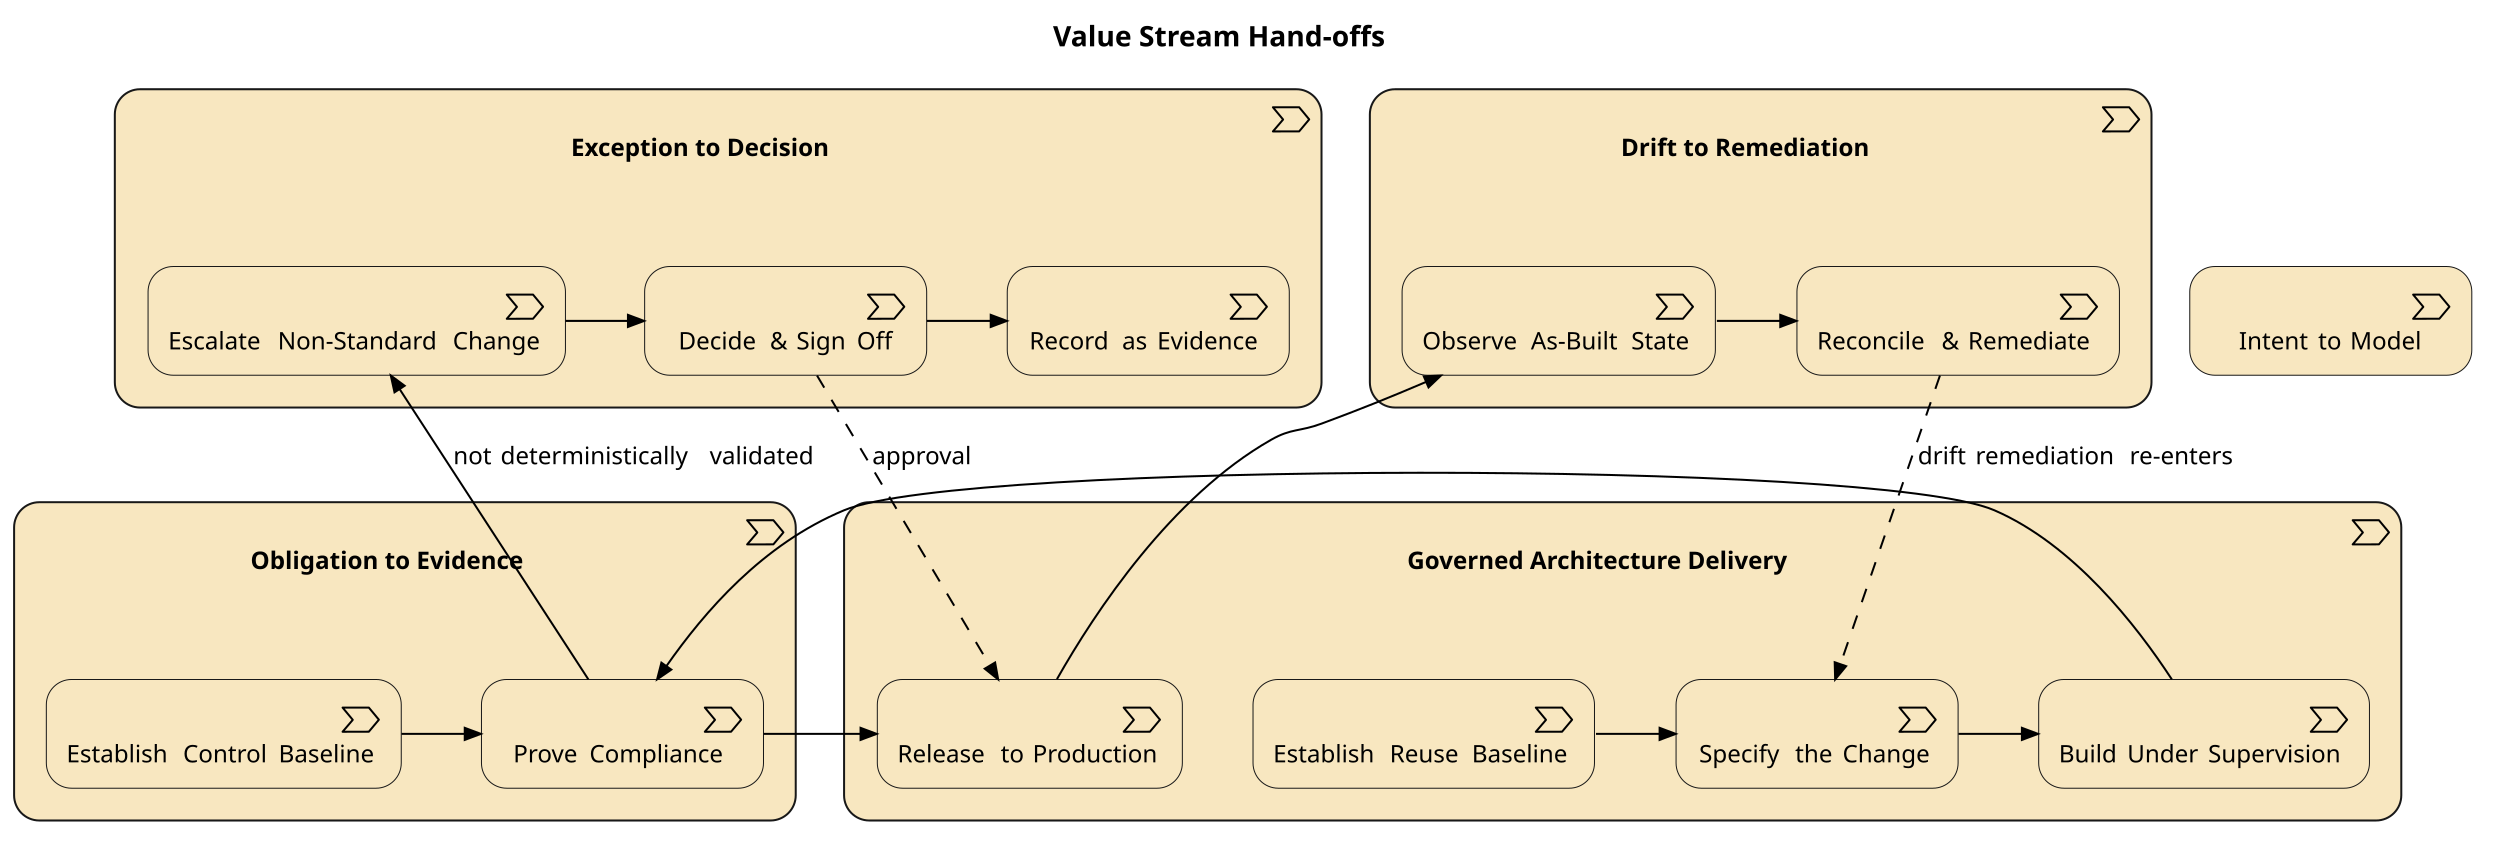
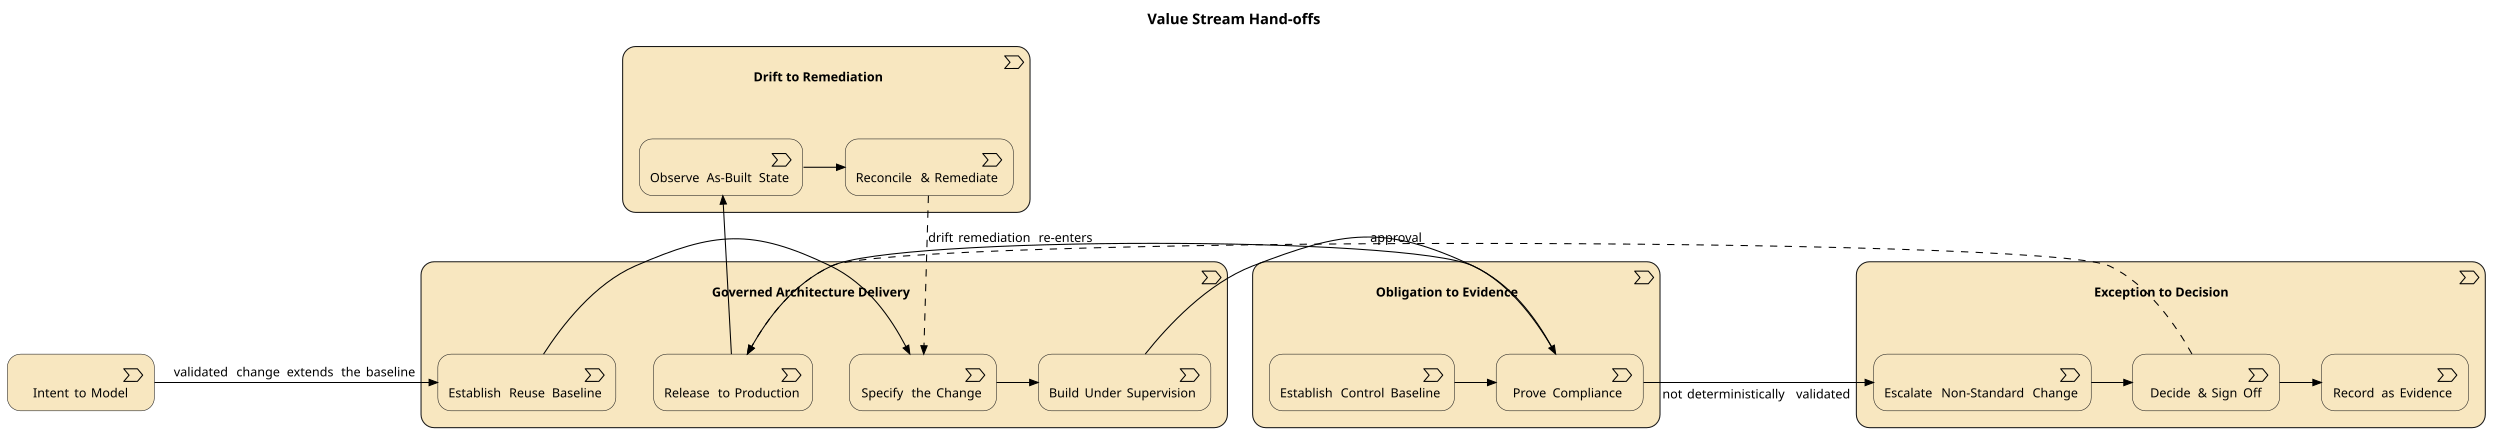
- <svg xmlns="http://www.w3.org/2000/svg" version="1.1" data-diagram-type="DESCRIPTION" style="width:1241px;height:421px;background:#FFFFFF;" width="1241px" height="421px" viewBox="0 0 1241 421" zoomAndPan="magnify" preserveAspectRatio="none" contentStyleType="text/css">
+ <svg xmlns="http://www.w3.org/2000/svg" version="1.1" data-diagram-type="DESCRIPTION" style="width:2381px;height:421px;background:#FFFFFF;" width="2381px" height="421px" viewBox="0 0 2381 421" zoomAndPan="magnify" preserveAspectRatio="none" contentStyleType="text/css">
  <defs />
  <g font-family="sans-serif" lengthAdjust="spacing">
    <g class="title" data-source-line="3">
-       <text x="522.702" y="22.995" fill="#000" font-size="14" textLength="188.597" font-weight="700">Value Stream Hand-offs</text>
+       <text x="1092.702" y="22.995" fill="#000" font-size="14" textLength="188.597" font-weight="700">Value Stream Hand-offs</text>
    </g>
    <g class="cluster" data-qualified-name="e_idcd5e1d4017725d" id="ent0001" data-source-line="101">
-       <rect x="419" y="249.297" width="773" height="158" fill="#F8E7C0" style="stroke:#181818;stroke-width:1;" rx="12.5" ry="12.5" />
-       <path d="M1167.871,257.744 A0.5,0.5 0 0 0 1167.486,258.562 L1172.281,264.328 L1167.492,269.924 A0.5,0.5 0 0 0 1167.873,270.75 L1180.904,270.717 A0.5,0.5 0 0 0 1181.285,270.537 L1186.279,264.584 A0.5,0.5 0 0 0 1186.281,263.943 L1181.291,257.924 A0.5,0.5 0 0 0 1180.906,257.744 M1168.937,258.744 L1180.672,258.744 L1185.246,264.262 L1180.668,269.717 L1168.959,269.748 L1173.314,264.658 A0.5,0.5 0 0 0 1173.321,264.014" fill="#000" />
-       <text x="698.537" y="282.436" fill="#000" font-size="12" textLength="213.926" font-weight="700" font-family="Verdana">Governed Architecture Delivery</text>
+       <rect x="401" y="249.297" width="768" height="158" fill="#F8E7C0" style="stroke:#181818;stroke-width:1;" rx="12.5" ry="12.5" />
+       <path d="M1144.871,257.744 A0.5,0.5 0 0 0 1144.486,258.562 L1149.281,264.328 L1144.492,269.924 A0.5,0.5 0 0 0 1144.873,270.75 L1157.904,270.717 A0.5,0.5 0 0 0 1158.285,270.537 L1163.279,264.584 A0.5,0.5 0 0 0 1163.281,263.943 L1158.291,257.924 A0.5,0.5 0 0 0 1157.906,257.744 M1145.937,258.744 L1157.672,258.744 L1162.246,264.262 L1157.668,269.717 L1145.959,269.748 L1150.314,264.658 A0.5,0.5 0 0 0 1150.321,264.014" fill="#000" />
+       <text x="678.037" y="282.436" fill="#000" font-size="12" textLength="213.926" font-weight="700" font-family="Verdana">Governed Architecture Delivery</text>
    </g>
    <g class="cluster" data-qualified-name="e_id7ee8cdbf8ddc57" id="ent0006" data-source-line="101">
-       <rect x="7" y="249.297" width="388" height="158" fill="#F8E7C0" style="stroke:#181818;stroke-width:1;" rx="12.5" ry="12.5" />
-       <path d="M370.871,257.744 A0.5,0.5 0 0 0 370.486,258.562 L375.281,264.328 L370.492,269.924 A0.5,0.5 0 0 0 370.873,270.75 L383.904,270.717 A0.5,0.5 0 0 0 384.285,270.537 L389.279,264.584 A0.5,0.5 0 0 0 389.281,263.943 L384.291,257.924 A0.5,0.5 0 0 0 383.906,257.744 M371.937,258.744 L383.672,258.744 L388.246,264.262 L383.668,269.717 L371.959,269.748 L376.314,264.658 A0.5,0.5 0 0 0 376.321,264.014" fill="#000" />
-       <text x="124.333" y="282.436" fill="#000" font-size="12" textLength="153.334" font-weight="700" font-family="Verdana">Obligation to Evidence</text>
+       <rect x="1193" y="249.297" width="388" height="158" fill="#F8E7C0" style="stroke:#181818;stroke-width:1;" rx="12.5" ry="12.5" />
+       <path d="M1556.871,257.744 A0.5,0.5 0 0 0 1556.486,258.562 L1561.281,264.328 L1556.492,269.924 A0.5,0.5 0 0 0 1556.873,270.75 L1569.904,270.717 A0.5,0.5 0 0 0 1570.285,270.537 L1575.279,264.584 A0.5,0.5 0 0 0 1575.281,263.943 L1570.291,257.924 A0.5,0.5 0 0 0 1569.906,257.744 M1557.937,258.744 L1569.672,258.744 L1574.246,264.262 L1569.668,269.717 L1557.959,269.748 L1562.314,264.658 A0.5,0.5 0 0 0 1562.321,264.014" fill="#000" />
+       <text x="1310.333" y="282.436" fill="#000" font-size="12" textLength="153.334" font-weight="700" font-family="Verdana">Obligation to Evidence</text>
    </g>
    <g class="cluster" data-qualified-name="e_idc55b78731ffe56" id="ent0009" data-source-line="101">
-       <rect x="57" y="44.297" width="599" height="158" fill="#F8E7C0" style="stroke:#181818;stroke-width:1;" rx="12.5" ry="12.5" />
-       <path d="M631.871,52.744 A0.5,0.5 0 0 0 631.486,53.562 L636.281,59.328 L631.492,64.924 A0.5,0.5 0 0 0 631.873,65.75 L644.904,65.717 A0.5,0.5 0 0 0 645.285,65.537 L650.279,59.584 A0.5,0.5 0 0 0 650.281,58.943 L645.291,52.924 A0.5,0.5 0 0 0 644.906,52.744 M632.937,53.744 L644.672,53.744 L649.246,59.262 L644.668,64.717 L632.959,64.748 L637.314,59.658 A0.5,0.5 0 0 0 637.321,59.014" fill="#000" />
-       <text x="283.439" y="77.436" fill="#000" font-size="12" textLength="146.121" font-weight="700" font-family="Verdana">Exception to Decision</text>
+       <rect x="1768" y="249.297" width="599" height="158" fill="#F8E7C0" style="stroke:#181818;stroke-width:1;" rx="12.5" ry="12.5" />
+       <path d="M2342.871,257.744 A0.5,0.5 0 0 0 2342.486,258.562 L2347.281,264.328 L2342.492,269.924 A0.5,0.5 0 0 0 2342.873,270.75 L2355.904,270.717 A0.5,0.5 0 0 0 2356.285,270.537 L2361.279,264.584 A0.5,0.5 0 0 0 2361.281,263.943 L2356.291,257.924 A0.5,0.5 0 0 0 2355.906,257.744 M2343.937,258.744 L2355.672,258.744 L2360.246,264.262 L2355.668,269.717 L2343.959,269.748 L2348.314,264.658 A0.5,0.5 0 0 0 2348.321,264.014" fill="#000" />
+       <text x="1994.439" y="282.436" fill="#000" font-size="12" textLength="146.121" font-weight="700" font-family="Verdana">Exception to Decision</text>
    </g>
    <g class="cluster" data-qualified-name="e_idfa7e21ab28235c" id="ent0013" data-source-line="101">
-       <rect x="680" y="44.297" width="388" height="158" fill="#F8E7C0" style="stroke:#181818;stroke-width:1;" rx="12.5" ry="12.5" />
-       <path d="M1043.871,52.744 A0.5,0.5 0 0 0 1043.486,53.562 L1048.281,59.328 L1043.492,64.924 A0.5,0.5 0 0 0 1043.873,65.75 L1056.904,65.717 A0.5,0.5 0 0 0 1057.285,65.537 L1062.279,59.584 A0.5,0.5 0 0 0 1062.281,58.943 L1057.291,52.924 A0.5,0.5 0 0 0 1056.906,52.744 M1044.937,53.744 L1056.672,53.744 L1061.246,59.262 L1056.668,64.717 L1044.959,64.748 L1049.314,59.658 A0.5,0.5 0 0 0 1049.321,59.014" fill="#000" />
-       <text x="804.628" y="77.436" fill="#000" font-size="12" textLength="138.744" font-weight="700" font-family="Verdana">Drift to Remediation</text>
+       <rect x="593" y="44.297" width="388" height="158" fill="#F8E7C0" style="stroke:#181818;stroke-width:1;" rx="12.5" ry="12.5" />
+       <path d="M956.871,52.744 A0.5,0.5 0 0 0 956.486,53.562 L961.281,59.328 L956.492,64.924 A0.5,0.5 0 0 0 956.873,65.75 L969.904,65.717 A0.5,0.5 0 0 0 970.285,65.537 L975.279,59.584 A0.5,0.5 0 0 0 975.281,58.943 L970.291,52.924 A0.5,0.5 0 0 0 969.906,52.744 M957.937,53.744 L969.672,53.744 L974.246,59.262 L969.668,64.717 L957.959,64.748 L962.314,59.658 A0.5,0.5 0 0 0 962.321,59.014" fill="#000" />
+       <text x="717.628" y="77.436" fill="#000" font-size="12" textLength="138.744" font-weight="700" font-family="Verdana">Drift to Remediation</text>
    </g>
    <g class="entity" data-qualified-name="e_idcd5e1d4017725d.e_id447909387df55c" id="ent0002" data-source-line="101">
-       <rect x="622" y="337.297" width="169.502" height="53.969" fill="#F8E7C0" style="stroke:#181818;stroke-width:0.5;" rx="12.5" ry="12.5" />
-       <path d="M762.373,350.744 A0.5,0.5 0 0 0 761.988,351.562 L766.783,357.328 L761.994,362.924 A0.5,0.5 0 0 0 762.375,363.75 L775.406,363.717 A0.5,0.5 0 0 0 775.787,363.537 L780.781,357.584 A0.5,0.5 0 0 0 780.783,356.943 L775.793,350.924 A0.5,0.5 0 0 0 775.408,350.744 M763.439,351.744 L775.174,351.744 L779.748,357.262 L775.17,362.717 L763.461,362.748 L767.816,357.658 A0.5,0.5 0 0 0 767.822,357.014" fill="#000" />
-       <text x="632" y="378.436" fill="#000" font-size="12" textLength="54.035" font-family="Verdana">Establish</text>
-       <text x="686.035" y="378.436" fill="#000" font-size="12" font-family="Verdana"> </text>
-       <text x="689.85" y="378.436" fill="#000" font-size="12" textLength="36.961" font-family="Verdana">Reuse</text>
-       <text x="726.811" y="378.436" fill="#000" font-size="12" font-family="Verdana"> </text>
-       <text x="730.625" y="378.436" fill="#000" font-size="12" textLength="50.877" font-family="Verdana">Baseline</text>
+       <rect x="417" y="337.297" width="169.502" height="53.969" fill="#F8E7C0" style="stroke:#181818;stroke-width:0.5;" rx="12.5" ry="12.5" />
+       <path d="M557.373,350.744 A0.5,0.5 0 0 0 556.988,351.562 L561.783,357.328 L556.994,362.924 A0.5,0.5 0 0 0 557.375,363.75 L570.406,363.717 A0.5,0.5 0 0 0 570.787,363.537 L575.781,357.584 A0.5,0.5 0 0 0 575.783,356.943 L570.793,350.924 A0.5,0.5 0 0 0 570.408,350.744 M558.439,351.744 L570.174,351.744 L574.748,357.262 L570.17,362.717 L558.461,362.748 L562.816,357.658 A0.5,0.5 0 0 0 562.822,357.014" fill="#000" />
+       <text x="427" y="378.436" fill="#000" font-size="12" textLength="54.035" font-family="Verdana">Establish</text>
+       <text x="481.035" y="378.436" fill="#000" font-size="12" font-family="Verdana"> </text>
+       <text x="484.85" y="378.436" fill="#000" font-size="12" textLength="36.961" font-family="Verdana">Reuse</text>
+       <text x="521.811" y="378.436" fill="#000" font-size="12" font-family="Verdana"> </text>
+       <text x="525.625" y="378.436" fill="#000" font-size="12" textLength="50.877" font-family="Verdana">Baseline</text>
    </g>
    <g class="entity" data-qualified-name="e_idcd5e1d4017725d.e_id01dab436206551" id="ent0003" data-source-line="101">
-       <rect x="832" y="337.297" width="140" height="53.969" fill="#F8E7C0" style="stroke:#181818;stroke-width:0.5;" rx="12.5" ry="12.5" />
-       <path d="M942.871,350.744 A0.5,0.5 0 0 0 942.486,351.562 L947.281,357.328 L942.492,362.924 A0.5,0.5 0 0 0 942.873,363.75 L955.904,363.717 A0.5,0.5 0 0 0 956.285,363.537 L961.279,357.584 A0.5,0.5 0 0 0 961.281,356.943 L956.291,350.924 A0.5,0.5 0 0 0 955.906,350.744 M943.937,351.744 L955.672,351.744 L960.246,357.262 L955.668,362.717 L943.959,362.748 L948.314,357.658 A0.5,0.5 0 0 0 948.321,357.014" fill="#000" />
-       <text x="843.43" y="378.436" fill="#000" font-size="12" textLength="43.875" font-family="Verdana">Specify</text>
-       <text x="887.305" y="378.436" fill="#000" font-size="12" font-family="Verdana"> </text>
-       <text x="891.119" y="378.436" fill="#000" font-size="12" textLength="19.693" font-family="Verdana">the</text>
-       <text x="910.813" y="378.436" fill="#000" font-size="12" font-family="Verdana"> </text>
-       <text x="914.627" y="378.436" fill="#000" font-size="12" textLength="45.943" font-family="Verdana">Change</text>
+       <rect x="809" y="337.297" width="140" height="53.969" fill="#F8E7C0" style="stroke:#181818;stroke-width:0.5;" rx="12.5" ry="12.5" />
+       <path d="M919.871,350.744 A0.5,0.5 0 0 0 919.486,351.562 L924.281,357.328 L919.492,362.924 A0.5,0.5 0 0 0 919.873,363.75 L932.904,363.717 A0.5,0.5 0 0 0 933.285,363.537 L938.279,357.584 A0.5,0.5 0 0 0 938.281,356.943 L933.291,350.924 A0.5,0.5 0 0 0 932.906,350.744 M920.937,351.744 L932.672,351.744 L937.246,357.262 L932.668,362.717 L920.959,362.748 L925.314,357.658 A0.5,0.5 0 0 0 925.321,357.014" fill="#000" />
+       <text x="820.43" y="378.436" fill="#000" font-size="12" textLength="43.875" font-family="Verdana">Specify</text>
+       <text x="864.305" y="378.436" fill="#000" font-size="12" font-family="Verdana"> </text>
+       <text x="868.119" y="378.436" fill="#000" font-size="12" textLength="19.693" font-family="Verdana">the</text>
+       <text x="887.813" y="378.436" fill="#000" font-size="12" font-family="Verdana"> </text>
+       <text x="891.627" y="378.436" fill="#000" font-size="12" textLength="45.943" font-family="Verdana">Change</text>
    </g>
    <g class="entity" data-qualified-name="e_idcd5e1d4017725d.e_id36fbfe00214758" id="ent0004" data-source-line="101">
-       <rect x="1012" y="337.297" width="164.199" height="53.969" fill="#F8E7C0" style="stroke:#181818;stroke-width:0.5;" rx="12.5" ry="12.5" />
-       <path d="M1147.07,350.744 A0.5,0.5 0 0 0 1146.685,351.562 L1151.48,357.328 L1146.691,362.924 A0.5,0.5 0 0 0 1147.072,363.75 L1160.103,363.717 A0.5,0.5 0 0 0 1160.484,363.537 L1165.478,357.584 A0.5,0.5 0 0 0 1165.48,356.943 L1160.49,350.924 A0.5,0.5 0 0 0 1160.105,350.744 M1148.136,351.744 L1159.871,351.744 L1164.445,357.262 L1159.867,362.717 L1148.158,362.748 L1152.514,357.658 A0.5,0.5 0 0 0 1152.52,357.014" fill="#000" />
-       <text x="1022" y="378.436" fill="#000" font-size="12" textLength="30.123" font-family="Verdana">Build</text>
-       <text x="1052.123" y="378.436" fill="#000" font-size="12" font-family="Verdana"> </text>
-       <text x="1055.938" y="378.436" fill="#000" font-size="12" textLength="36.322" font-family="Verdana">Under</text>
-       <text x="1092.26" y="378.436" fill="#000" font-size="12" font-family="Verdana"> </text>
-       <text x="1096.074" y="378.436" fill="#000" font-size="12" textLength="70.125" font-family="Verdana">Supervision</text>
+       <rect x="989" y="337.297" width="164.199" height="53.969" fill="#F8E7C0" style="stroke:#181818;stroke-width:0.5;" rx="12.5" ry="12.5" />
+       <path d="M1124.07,350.744 A0.5,0.5 0 0 0 1123.685,351.562 L1128.48,357.328 L1123.691,362.924 A0.5,0.5 0 0 0 1124.072,363.75 L1137.103,363.717 A0.5,0.5 0 0 0 1137.484,363.537 L1142.478,357.584 A0.5,0.5 0 0 0 1142.48,356.943 L1137.49,350.924 A0.5,0.5 0 0 0 1137.105,350.744 M1125.136,351.744 L1136.871,351.744 L1141.445,357.262 L1136.867,362.717 L1125.158,362.748 L1129.514,357.658 A0.5,0.5 0 0 0 1129.52,357.014" fill="#000" />
+       <text x="999" y="378.436" fill="#000" font-size="12" textLength="30.123" font-family="Verdana">Build</text>
+       <text x="1029.123" y="378.436" fill="#000" font-size="12" font-family="Verdana"> </text>
+       <text x="1032.938" y="378.436" fill="#000" font-size="12" textLength="36.322" font-family="Verdana">Under</text>
+       <text x="1069.26" y="378.436" fill="#000" font-size="12" font-family="Verdana"> </text>
+       <text x="1073.074" y="378.436" fill="#000" font-size="12" textLength="70.125" font-family="Verdana">Supervision</text>
    </g>
    <g class="entity" data-qualified-name="e_idcd5e1d4017725d.e_idf362f39778065d" id="ent0005" data-source-line="101">
-       <rect x="435.5" y="337.297" width="151.42" height="53.969" fill="#F8E7C0" style="stroke:#181818;stroke-width:0.5;" rx="12.5" ry="12.5" />
-       <path d="M557.791,350.744 A0.5,0.5 0 0 0 557.406,351.562 L562.201,357.328 L557.412,362.924 A0.5,0.5 0 0 0 557.793,363.75 L570.824,363.717 A0.5,0.5 0 0 0 571.205,363.537 L576.199,357.584 A0.5,0.5 0 0 0 576.201,356.943 L571.211,350.924 A0.5,0.5 0 0 0 570.826,350.744 M558.857,351.744 L570.592,351.744 L575.166,357.262 L570.588,362.717 L558.879,362.748 L563.234,357.658 A0.5,0.5 0 0 0 563.24,357.014" fill="#000" />
-       <text x="445.5" y="378.436" fill="#000" font-size="12" textLength="47.426" font-family="Verdana">Release</text>
-       <text x="492.926" y="378.436" fill="#000" font-size="12" font-family="Verdana"> </text>
-       <text x="496.74" y="378.436" fill="#000" font-size="12" textLength="12.047" font-family="Verdana">to</text>
-       <text x="508.787" y="378.436" fill="#000" font-size="12" font-family="Verdana"> </text>
-       <text x="512.602" y="378.436" fill="#000" font-size="12" textLength="64.318" font-family="Verdana">Production</text>
+       <rect x="622.5" y="337.297" width="151.42" height="53.969" fill="#F8E7C0" style="stroke:#181818;stroke-width:0.5;" rx="12.5" ry="12.5" />
+       <path d="M744.791,350.744 A0.5,0.5 0 0 0 744.406,351.562 L749.201,357.328 L744.412,362.924 A0.5,0.5 0 0 0 744.793,363.75 L757.824,363.717 A0.5,0.5 0 0 0 758.205,363.537 L763.199,357.584 A0.5,0.5 0 0 0 763.201,356.943 L758.211,350.924 A0.5,0.5 0 0 0 757.826,350.744 M745.857,351.744 L757.592,351.744 L762.166,357.262 L757.588,362.717 L745.879,362.748 L750.234,357.658 A0.5,0.5 0 0 0 750.24,357.014" fill="#000" />
+       <text x="632.5" y="378.436" fill="#000" font-size="12" textLength="47.426" font-family="Verdana">Release</text>
+       <text x="679.926" y="378.436" fill="#000" font-size="12" font-family="Verdana"> </text>
+       <text x="683.74" y="378.436" fill="#000" font-size="12" textLength="12.047" font-family="Verdana">to</text>
+       <text x="695.787" y="378.436" fill="#000" font-size="12" font-family="Verdana"> </text>
+       <text x="699.602" y="378.436" fill="#000" font-size="12" textLength="64.318" font-family="Verdana">Production</text>
    </g>
    <g class="entity" data-qualified-name="e_id7ee8cdbf8ddc57.e_idde40c3d2b32359" id="ent0007" data-source-line="101">
-       <rect x="23" y="337.297" width="176.182" height="53.969" fill="#F8E7C0" style="stroke:#181818;stroke-width:0.5;" rx="12.5" ry="12.5" />
-       <path d="M170.053,350.744 A0.5,0.5 0 0 0 169.668,351.562 L174.463,357.328 L169.674,362.924 A0.5,0.5 0 0 0 170.055,363.75 L183.086,363.717 A0.5,0.5 0 0 0 183.467,363.537 L188.461,357.584 A0.5,0.5 0 0 0 188.463,356.943 L183.472,350.924 A0.5,0.5 0 0 0 183.087,350.744 M171.119,351.744 L182.854,351.744 L187.428,357.262 L182.85,362.717 L171.141,362.748 L175.496,357.658 A0.5,0.5 0 0 0 175.502,357.014" fill="#000" />
-       <text x="33" y="378.436" fill="#000" font-size="12" textLength="54.035" font-family="Verdana">Establish</text>
-       <text x="87.035" y="378.436" fill="#000" font-size="12" font-family="Verdana"> </text>
-       <text x="90.85" y="378.436" fill="#000" font-size="12" textLength="43.641" font-family="Verdana">Control</text>
-       <text x="134.49" y="378.436" fill="#000" font-size="12" font-family="Verdana"> </text>
-       <text x="138.305" y="378.436" fill="#000" font-size="12" textLength="50.877" font-family="Verdana">Baseline</text>
+       <rect x="1209" y="337.297" width="176.182" height="53.969" fill="#F8E7C0" style="stroke:#181818;stroke-width:0.5;" rx="12.5" ry="12.5" />
+       <path d="M1356.053,350.744 A0.5,0.5 0 0 0 1355.668,351.562 L1360.463,357.328 L1355.674,362.924 A0.5,0.5 0 0 0 1356.055,363.75 L1369.086,363.717 A0.5,0.5 0 0 0 1369.467,363.537 L1374.461,357.584 A0.5,0.5 0 0 0 1374.463,356.943 L1369.472,350.924 A0.5,0.5 0 0 0 1369.087,350.744 M1357.119,351.744 L1368.854,351.744 L1373.428,357.262 L1368.85,362.717 L1357.141,362.748 L1361.496,357.658 A0.5,0.5 0 0 0 1361.502,357.014" fill="#000" />
+       <text x="1219" y="378.436" fill="#000" font-size="12" textLength="54.035" font-family="Verdana">Establish</text>
+       <text x="1273.035" y="378.436" fill="#000" font-size="12" font-family="Verdana"> </text>
+       <text x="1276.85" y="378.436" fill="#000" font-size="12" textLength="43.641" font-family="Verdana">Control</text>
+       <text x="1320.49" y="378.436" fill="#000" font-size="12" font-family="Verdana"> </text>
+       <text x="1324.305" y="378.436" fill="#000" font-size="12" textLength="50.877" font-family="Verdana">Baseline</text>
    </g>
    <g class="entity" data-qualified-name="e_id7ee8cdbf8ddc57.e_idb542830057125a" id="ent0008" data-source-line="101">
-       <rect x="239" y="337.297" width="140" height="53.969" fill="#F8E7C0" style="stroke:#181818;stroke-width:0.5;" rx="12.5" ry="12.5" />
-       <path d="M349.871,350.744 A0.5,0.5 0 0 0 349.486,351.562 L354.281,357.328 L349.492,362.924 A0.5,0.5 0 0 0 349.873,363.75 L362.904,363.717 A0.5,0.5 0 0 0 363.285,363.537 L368.279,357.584 A0.5,0.5 0 0 0 368.281,356.943 L363.291,350.924 A0.5,0.5 0 0 0 362.906,350.744 M350.937,351.744 L362.672,351.744 L367.246,357.262 L362.668,362.717 L350.959,362.748 L355.314,357.658 A0.5,0.5 0 0 0 355.321,357.014" fill="#000" />
-       <text x="254.777" y="378.436" fill="#000" font-size="12" textLength="33.996" font-family="Verdana">Prove</text>
-       <text x="288.773" y="378.436" fill="#000" font-size="12" font-family="Verdana"> </text>
-       <text x="292.588" y="378.436" fill="#000" font-size="12" textLength="70.635" font-family="Verdana">Compliance</text>
+       <rect x="1425" y="337.297" width="140" height="53.969" fill="#F8E7C0" style="stroke:#181818;stroke-width:0.5;" rx="12.5" ry="12.5" />
+       <path d="M1535.871,350.744 A0.5,0.5 0 0 0 1535.486,351.562 L1540.281,357.328 L1535.492,362.924 A0.5,0.5 0 0 0 1535.873,363.75 L1548.904,363.717 A0.5,0.5 0 0 0 1549.285,363.537 L1554.279,357.584 A0.5,0.5 0 0 0 1554.281,356.943 L1549.291,350.924 A0.5,0.5 0 0 0 1548.906,350.744 M1536.937,351.744 L1548.672,351.744 L1553.246,357.262 L1548.668,362.717 L1536.959,362.748 L1541.314,357.658 A0.5,0.5 0 0 0 1541.321,357.014" fill="#000" />
+       <text x="1440.777" y="378.436" fill="#000" font-size="12" textLength="33.996" font-family="Verdana">Prove</text>
+       <text x="1474.773" y="378.436" fill="#000" font-size="12" font-family="Verdana"> </text>
+       <text x="1478.588" y="378.436" fill="#000" font-size="12" textLength="70.635" font-family="Verdana">Compliance</text>
    </g>
    <g class="entity" data-qualified-name="e_idc55b78731ffe56.e_id57940702bdfc58" id="ent0010" data-source-line="101">
-       <rect x="73.5" y="132.297" width="207.189" height="53.969" fill="#F8E7C0" style="stroke:#181818;stroke-width:0.5;" rx="12.5" ry="12.5" />
-       <path d="M251.56,145.744 A0.5,0.5 0 0 0 251.175,146.562 L255.971,152.328 L251.182,157.924 A0.5,0.5 0 0 0 251.563,158.75 L264.594,158.717 A0.5,0.5 0 0 0 264.974,158.537 L269.968,152.584 A0.5,0.5 0 0 0 269.97,151.943 L264.98,145.924 A0.5,0.5 0 0 0 264.595,145.744 M252.627,146.744 L264.362,146.744 L268.935,152.262 L264.357,157.717 L252.648,157.748 L257.004,152.658 A0.5,0.5 0 0 0 257.01,152.014" fill="#000" />
-       <text x="83.5" y="173.436" fill="#000" font-size="12" textLength="50.561" font-family="Verdana">Escalate</text>
-       <text x="134.061" y="173.436" fill="#000" font-size="12" font-family="Verdana"> </text>
-       <text x="137.875" y="173.436" fill="#000" font-size="12" textLength="83.057" font-family="Verdana">Non-Standard</text>
-       <text x="220.932" y="173.436" fill="#000" font-size="12" font-family="Verdana"> </text>
-       <text x="224.746" y="173.436" fill="#000" font-size="12" textLength="45.943" font-family="Verdana">Change</text>
+       <rect x="1784.5" y="337.297" width="207.189" height="53.969" fill="#F8E7C0" style="stroke:#181818;stroke-width:0.5;" rx="12.5" ry="12.5" />
+       <path d="M1962.56,350.744 A0.5,0.5 0 0 0 1962.175,351.562 L1966.971,357.328 L1962.182,362.924 A0.5,0.5 0 0 0 1962.563,363.75 L1975.594,363.717 A0.5,0.5 0 0 0 1975.974,363.537 L1980.968,357.584 A0.5,0.5 0 0 0 1980.97,356.943 L1975.98,350.924 A0.5,0.5 0 0 0 1975.595,350.744 M1963.627,351.744 L1975.362,351.744 L1979.935,357.262 L1975.357,362.717 L1963.648,362.748 L1968.004,357.658 A0.5,0.5 0 0 0 1968.01,357.014" fill="#000" />
+       <text x="1794.5" y="378.436" fill="#000" font-size="12" textLength="50.561" font-family="Verdana">Escalate</text>
+       <text x="1845.061" y="378.436" fill="#000" font-size="12" font-family="Verdana"> </text>
+       <text x="1848.875" y="378.436" fill="#000" font-size="12" textLength="83.057" font-family="Verdana">Non-Standard</text>
+       <text x="1931.932" y="378.436" fill="#000" font-size="12" font-family="Verdana"> </text>
+       <text x="1935.746" y="378.436" fill="#000" font-size="12" textLength="45.943" font-family="Verdana">Change</text>
    </g>
    <g class="entity" data-qualified-name="e_idc55b78731ffe56.e_id2d06864964375b" id="ent0011" data-source-line="101">
-       <rect x="320" y="132.297" width="140" height="53.969" fill="#F8E7C0" style="stroke:#181818;stroke-width:0.5;" rx="12.5" ry="12.5" />
-       <path d="M430.871,145.744 A0.5,0.5 0 0 0 430.486,146.562 L435.281,152.328 L430.492,157.924 A0.5,0.5 0 0 0 430.873,158.75 L443.904,158.717 A0.5,0.5 0 0 0 444.285,158.537 L449.279,152.584 A0.5,0.5 0 0 0 449.281,151.943 L444.291,145.924 A0.5,0.5 0 0 0 443.906,145.744 M431.937,146.744 L443.672,146.744 L448.246,152.262 L443.668,157.717 L431.959,157.748 L436.314,152.658 A0.5,0.5 0 0 0 436.321,152.014" fill="#000" />
-       <text x="336.788" y="173.436" fill="#000" font-size="12" textLength="41.555" font-family="Verdana">Decide</text>
-       <text x="378.343" y="173.436" fill="#000" font-size="12" font-family="Verdana"> </text>
-       <text x="382.157" y="173.436" fill="#000" font-size="12" font-family="Verdana">&amp;</text>
-       <text x="391.515" y="173.436" fill="#000" font-size="12" font-family="Verdana"> </text>
-       <text x="395.329" y="173.436" fill="#000" font-size="12" textLength="26.174" font-family="Verdana">Sign</text>
-       <text x="421.503" y="173.436" fill="#000" font-size="12" font-family="Verdana"> </text>
-       <text x="425.317" y="173.436" fill="#000" font-size="12" textLength="17.895" font-family="Verdana">Off</text>
+       <rect x="2031" y="337.297" width="140" height="53.969" fill="#F8E7C0" style="stroke:#181818;stroke-width:0.5;" rx="12.5" ry="12.5" />
+       <path d="M2141.871,350.744 A0.5,0.5 0 0 0 2141.486,351.562 L2146.281,357.328 L2141.492,362.924 A0.5,0.5 0 0 0 2141.873,363.75 L2154.904,363.717 A0.5,0.5 0 0 0 2155.285,363.537 L2160.279,357.584 A0.5,0.5 0 0 0 2160.281,356.943 L2155.291,350.924 A0.5,0.5 0 0 0 2154.906,350.744 M2142.937,351.744 L2154.672,351.744 L2159.246,357.262 L2154.668,362.717 L2142.959,362.748 L2147.314,357.658 A0.5,0.5 0 0 0 2147.321,357.014" fill="#000" />
+       <text x="2047.788" y="378.436" fill="#000" font-size="12" textLength="41.555" font-family="Verdana">Decide</text>
+       <text x="2089.343" y="378.436" fill="#000" font-size="12" font-family="Verdana"> </text>
+       <text x="2093.157" y="378.436" fill="#000" font-size="12" font-family="Verdana">&amp;</text>
+       <text x="2102.515" y="378.436" fill="#000" font-size="12" font-family="Verdana"> </text>
+       <text x="2106.329" y="378.436" fill="#000" font-size="12" textLength="26.174" font-family="Verdana">Sign</text>
+       <text x="2132.503" y="378.436" fill="#000" font-size="12" font-family="Verdana"> </text>
+       <text x="2136.317" y="378.436" fill="#000" font-size="12" textLength="17.895" font-family="Verdana">Off</text>
    </g>
    <g class="entity" data-qualified-name="e_idc55b78731ffe56.e_iddef15dd937ce53" id="ent0012" data-source-line="101">
-       <rect x="500" y="132.297" width="140" height="53.969" fill="#F8E7C0" style="stroke:#181818;stroke-width:0.5;" rx="12.5" ry="12.5" />
-       <path d="M610.871,145.744 A0.5,0.5 0 0 0 610.486,146.562 L615.281,152.328 L610.492,157.924 A0.5,0.5 0 0 0 610.873,158.75 L623.904,158.717 A0.5,0.5 0 0 0 624.285,158.537 L629.279,152.584 A0.5,0.5 0 0 0 629.281,151.943 L624.291,145.924 A0.5,0.5 0 0 0 623.906,145.744 M611.937,146.744 L623.672,146.744 L628.246,152.262 L623.668,157.717 L611.959,157.748 L616.314,152.658 A0.5,0.5 0 0 0 616.321,152.014" fill="#000" />
-       <text x="510.976" y="173.436" fill="#000" font-size="12" textLength="42.211" font-family="Verdana">Record</text>
-       <text x="553.187" y="173.436" fill="#000" font-size="12" font-family="Verdana"> </text>
-       <text x="557.001" y="173.436" fill="#000" font-size="12" textLength="13.605" font-family="Verdana">as</text>
-       <text x="570.606" y="173.436" fill="#000" font-size="12" font-family="Verdana"> </text>
-       <text x="574.421" y="173.436" fill="#000" font-size="12" textLength="54.604" font-family="Verdana">Evidence</text>
+       <rect x="2211" y="337.297" width="140" height="53.969" fill="#F8E7C0" style="stroke:#181818;stroke-width:0.5;" rx="12.5" ry="12.5" />
+       <path d="M2321.871,350.744 A0.5,0.5 0 0 0 2321.486,351.562 L2326.281,357.328 L2321.492,362.924 A0.5,0.5 0 0 0 2321.873,363.75 L2334.904,363.717 A0.5,0.5 0 0 0 2335.285,363.537 L2340.279,357.584 A0.5,0.5 0 0 0 2340.281,356.943 L2335.291,350.924 A0.5,0.5 0 0 0 2334.906,350.744 M2322.937,351.744 L2334.672,351.744 L2339.246,357.262 L2334.668,362.717 L2322.959,362.748 L2327.314,357.658 A0.5,0.5 0 0 0 2327.321,357.014" fill="#000" />
+       <text x="2221.976" y="378.436" fill="#000" font-size="12" textLength="42.211" font-family="Verdana">Record</text>
+       <text x="2264.187" y="378.436" fill="#000" font-size="12" font-family="Verdana"> </text>
+       <text x="2268.001" y="378.436" fill="#000" font-size="12" textLength="13.605" font-family="Verdana">as</text>
+       <text x="2281.606" y="378.436" fill="#000" font-size="12" font-family="Verdana"> </text>
+       <text x="2285.421" y="378.436" fill="#000" font-size="12" textLength="54.604" font-family="Verdana">Evidence</text>
    </g>
    <g class="entity" data-qualified-name="e_idfa7e21ab28235c.e_id12b58c7f12735c" id="ent0014" data-source-line="101">
-       <rect x="696" y="132.297" width="155.51" height="53.969" fill="#F8E7C0" style="stroke:#181818;stroke-width:0.5;" rx="12.5" ry="12.5" />
-       <path d="M822.381,145.744 A0.5,0.5 0 0 0 821.996,146.562 L826.791,152.328 L822.002,157.924 A0.5,0.5 0 0 0 822.383,158.75 L835.414,158.717 A0.5,0.5 0 0 0 835.795,158.537 L840.789,152.584 A0.5,0.5 0 0 0 840.791,151.943 L835.8,145.924 A0.5,0.5 0 0 0 835.415,145.744 M823.447,146.744 L835.182,146.744 L839.756,152.262 L835.178,157.717 L823.469,157.748 L827.824,152.658 A0.5,0.5 0 0 0 827.83,152.014" fill="#000" />
-       <text x="706" y="173.436" fill="#000" font-size="12" textLength="50.115" font-family="Verdana">Observe</text>
-       <text x="756.115" y="173.436" fill="#000" font-size="12" font-family="Verdana"> </text>
-       <text x="759.93" y="173.436" fill="#000" font-size="12" textLength="46.002" font-family="Verdana">As-Built</text>
-       <text x="805.932" y="173.436" fill="#000" font-size="12" font-family="Verdana"> </text>
-       <text x="809.746" y="173.436" fill="#000" font-size="12" textLength="31.764" font-family="Verdana">State</text>
+       <rect x="609" y="132.297" width="155.51" height="53.969" fill="#F8E7C0" style="stroke:#181818;stroke-width:0.5;" rx="12.5" ry="12.5" />
+       <path d="M735.381,145.744 A0.5,0.5 0 0 0 734.996,146.562 L739.791,152.328 L735.002,157.924 A0.5,0.5 0 0 0 735.383,158.75 L748.414,158.717 A0.5,0.5 0 0 0 748.795,158.537 L753.789,152.584 A0.5,0.5 0 0 0 753.791,151.943 L748.8,145.924 A0.5,0.5 0 0 0 748.415,145.744 M736.447,146.744 L748.182,146.744 L752.756,152.262 L748.178,157.717 L736.469,157.748 L740.824,152.658 A0.5,0.5 0 0 0 740.83,152.014" fill="#000" />
+       <text x="619" y="173.436" fill="#000" font-size="12" textLength="50.115" font-family="Verdana">Observe</text>
+       <text x="669.115" y="173.436" fill="#000" font-size="12" font-family="Verdana"> </text>
+       <text x="672.93" y="173.436" fill="#000" font-size="12" textLength="46.002" font-family="Verdana">As-Built</text>
+       <text x="718.932" y="173.436" fill="#000" font-size="12" font-family="Verdana"> </text>
+       <text x="722.746" y="173.436" fill="#000" font-size="12" textLength="31.764" font-family="Verdana">State</text>
    </g>
    <g class="entity" data-qualified-name="e_idfa7e21ab28235c.e_iddd4585a6a08153" id="ent0015" data-source-line="101">
-       <rect x="892" y="132.297" width="160.086" height="53.969" fill="#F8E7C0" style="stroke:#181818;stroke-width:0.5;" rx="12.5" ry="12.5" />
-       <path d="M1022.957,145.744 A0.5,0.5 0 0 0 1022.572,146.562 L1027.367,152.328 L1022.578,157.924 A0.5,0.5 0 0 0 1022.959,158.75 L1035.99,158.717 A0.5,0.5 0 0 0 1036.371,158.537 L1041.365,152.584 A0.5,0.5 0 0 0 1041.367,151.943 L1036.377,145.924 A0.5,0.5 0 0 0 1035.992,145.744 M1024.023,146.744 L1035.758,146.744 L1040.332,152.262 L1035.754,157.717 L1024.045,157.748 L1028.4,152.658 A0.5,0.5 0 0 0 1028.406,152.014" fill="#000" />
-       <text x="902" y="173.436" fill="#000" font-size="12" textLength="57.914" font-family="Verdana">Reconcile</text>
-       <text x="959.914" y="173.436" fill="#000" font-size="12" font-family="Verdana"> </text>
-       <text x="963.729" y="173.436" fill="#000" font-size="12" font-family="Verdana">&amp;</text>
-       <text x="973.086" y="173.436" fill="#000" font-size="12" font-family="Verdana"> </text>
-       <text x="976.9" y="173.436" fill="#000" font-size="12" textLength="65.186" font-family="Verdana">Remediate</text>
+       <rect x="805" y="132.297" width="160.086" height="53.969" fill="#F8E7C0" style="stroke:#181818;stroke-width:0.5;" rx="12.5" ry="12.5" />
+       <path d="M935.957,145.744 A0.5,0.5 0 0 0 935.572,146.562 L940.367,152.328 L935.578,157.924 A0.5,0.5 0 0 0 935.959,158.75 L948.99,158.717 A0.5,0.5 0 0 0 949.371,158.537 L954.365,152.584 A0.5,0.5 0 0 0 954.367,151.943 L949.377,145.924 A0.5,0.5 0 0 0 948.992,145.744 M937.023,146.744 L948.758,146.744 L953.332,152.262 L948.754,157.717 L937.045,157.748 L941.4,152.658 A0.5,0.5 0 0 0 941.406,152.014" fill="#000" />
+       <text x="815" y="173.436" fill="#000" font-size="12" textLength="57.914" font-family="Verdana">Reconcile</text>
+       <text x="872.914" y="173.436" fill="#000" font-size="12" font-family="Verdana"> </text>
+       <text x="876.729" y="173.436" fill="#000" font-size="12" font-family="Verdana">&amp;</text>
+       <text x="886.086" y="173.436" fill="#000" font-size="12" font-family="Verdana"> </text>
+       <text x="889.9" y="173.436" fill="#000" font-size="12" textLength="65.186" font-family="Verdana">Remediate</text>
    </g>
    <g class="entity" data-qualified-name="e_id12f51f6c841755" id="ent0016" data-source-line="101">
-       <rect x="1087" y="132.297" width="140" height="53.969" fill="#F8E7C0" style="stroke:#181818;stroke-width:0.5;" rx="12.5" ry="12.5" />
-       <path d="M1197.871,145.744 A0.5,0.5 0 0 0 1197.486,146.562 L1202.281,152.328 L1197.492,157.924 A0.5,0.5 0 0 0 1197.873,158.75 L1210.904,158.717 A0.5,0.5 0 0 0 1211.285,158.537 L1216.279,152.584 A0.5,0.5 0 0 0 1216.281,151.943 L1211.291,145.924 A0.5,0.5 0 0 0 1210.906,145.744 M1198.937,146.744 L1210.672,146.744 L1215.246,152.262 L1210.668,157.717 L1198.959,157.748 L1203.314,152.658 A0.5,0.5 0 0 0 1203.321,152.014" fill="#000" />
-       <text x="1111.376" y="173.436" fill="#000" font-size="12" textLength="35.543" font-family="Verdana">Intent</text>
-       <text x="1146.919" y="173.436" fill="#000" font-size="12" font-family="Verdana"> </text>
-       <text x="1150.733" y="173.436" fill="#000" font-size="12" textLength="12.047" font-family="Verdana">to</text>
-       <text x="1162.78" y="173.436" fill="#000" font-size="12" font-family="Verdana"> </text>
-       <text x="1166.595" y="173.436" fill="#000" font-size="12" textLength="36.029" font-family="Verdana">Model</text>
-     </g>
-     <g class="link" data-entity-1="ent0002" data-entity-2="ent0003" id="lnk17" data-source-line="349" data-link-type="dependency">
-       <path d="M792.25,364.297 C805.47,364.297 810.99,364.297 823.83,364.297" style="stroke:#000;stroke-width:1;" fill="none" id="e_id447909387df55c-to-e_id01dab436206551" />
-       <polygon points="831.83,364.297,823.83,361.297,823.83,367.297,831.83,364.297" fill="#000" style="stroke:#000;stroke-width:1;stroke-linejoin:miter;stroke-miterlimit:10;" />
-       <text x="810.5" y="358.436" fill="#000" font-size="12" font-family="Verdana"> </text>
-     </g>
-     <g class="link" data-entity-1="ent0003" data-entity-2="ent0004" id="lnk18" data-source-line="349" data-link-type="dependency">
-       <path d="M972.13,364.297 C984.99,364.297 990.51,364.297 1003.68,364.297" style="stroke:#000;stroke-width:1;" fill="none" id="e_id01dab436206551-to-e_id36fbfe00214758" />
-       <polygon points="1011.68,364.297,1003.68,361.297,1003.68,367.297,1011.68,364.297" fill="#000" style="stroke:#000;stroke-width:1;stroke-linejoin:miter;stroke-miterlimit:10;" />
-       <text x="990.5" y="358.436" fill="#000" font-size="12" font-family="Verdana"> </text>
-     </g>
-     <g class="link" data-entity-1="ent0007" data-entity-2="ent0008" id="lnk19" data-source-line="349" data-link-type="dependency">
-       <path d="M199.29,364.297 C212.49,364.297 217.94,364.297 230.7,364.297" style="stroke:#000;stroke-width:1;" fill="none" id="e_idde40c3d2b32359-to-e_idb542830057125a" />
-       <polygon points="238.7,364.297,230.7,361.297,230.7,367.297,238.7,364.297" fill="#000" style="stroke:#000;stroke-width:1;stroke-linejoin:miter;stroke-miterlimit:10;" />
-       <text x="217.5" y="358.436" fill="#000" font-size="12" font-family="Verdana"> </text>
-     </g>
-     <g class="link" data-entity-1="ent0010" data-entity-2="ent0011" id="lnk20" data-source-line="349" data-link-type="dependency">
-       <path d="M280.69,159.297 C293.92,159.297 299.2,159.297 311.72,159.297" style="stroke:#000;stroke-width:1;" fill="none" id="e_id57940702bdfc58-to-e_id2d06864964375b" />
-       <polygon points="319.72,159.297,311.72,156.297,311.72,162.297,319.72,159.297" fill="#000" style="stroke:#000;stroke-width:1;stroke-linejoin:miter;stroke-miterlimit:10;" />
-       <text x="298.75" y="153.436" fill="#000" font-size="12" font-family="Verdana"> </text>
-     </g>
-     <g class="link" data-entity-1="ent0011" data-entity-2="ent0012" id="lnk21" data-source-line="349" data-link-type="dependency">
-       <path d="M460.11,159.297 C473.14,159.297 478.75,159.297 491.79,159.297" style="stroke:#000;stroke-width:1;" fill="none" id="e_id2d06864964375b-to-e_iddef15dd937ce53" />
-       <polygon points="499.79,159.297,491.79,156.297,491.79,162.297,499.79,159.297" fill="#000" style="stroke:#000;stroke-width:1;stroke-linejoin:miter;stroke-miterlimit:10;" />
-       <text x="478.5" y="153.436" fill="#000" font-size="12" font-family="Verdana"> </text>
-     </g>
-     <g class="link" data-entity-1="ent0014" data-entity-2="ent0015" id="lnk22" data-source-line="349" data-link-type="dependency">
-       <path d="M852.25,159.297 C865.23,159.297 870.7,159.297 883.72,159.297" style="stroke:#000;stroke-width:1;" fill="none" id="e_id12b58c7f12735c-to-e_iddd4585a6a08153" />
-       <polygon points="891.72,159.297,883.72,156.297,883.72,162.297,891.72,159.297" fill="#000" style="stroke:#000;stroke-width:1;stroke-linejoin:miter;stroke-miterlimit:10;" />
-       <text x="870.5" y="153.436" fill="#000" font-size="12" font-family="Verdana"> </text>
-     </g>
-     <g class="link" data-entity-1="ent0004" data-entity-2="ent0008" id="lnk23" data-source-line="349" data-link-type="dependency">
-       <path d="M1078.11,337.267 C1060.47,310.237 1029.25,270.307 990,253.297 C931.79,228.067 477.56,228.887 419,253.297 C378.43,270.207 349.752,303.616 330.782,330.676" style="stroke:#000;stroke-width:1;" fill="none" id="e_id36fbfe00214758-to-e_idb542830057125a" />
-       <polygon points="326.19,337.227,333.239,332.398,328.326,328.954,326.19,337.227" fill="#000" style="stroke:#000;stroke-width:1;stroke-linejoin:miter;stroke-miterlimit:10;" />
-       <text x="730.5" y="230.436" fill="#000" font-size="12" font-family="Verdana"> </text>
-     </g>
-     <g class="link" data-entity-1="ent0008" data-entity-2="ent0005" id="lnk24" data-source-line="349" data-link-type="dependency">
-       <path d="M379.08,364.297 C397.2,364.297 408.79,364.297 427.18,364.297" style="stroke:#000;stroke-width:1;" fill="none" id="e_idb542830057125a-to-e_idf362f39778065d" />
-       <polygon points="435.18,364.297,427.18,361.297,427.18,367.297,435.18,364.297" fill="#000" style="stroke:#000;stroke-width:1;stroke-linejoin:miter;stroke-miterlimit:10;" />
-       <text x="405.75" y="358.436" fill="#000" font-size="12" font-family="Verdana"> </text>
-     </g>
-     <g class="link" data-entity-1="ent0008" data-entity-2="ent0010" id="lnk25" data-source-line="349" data-link-type="dependency">
-       <path d="M292.08,337.277 C266.77,298.357 223.69,232.104 198.35,193.124" style="stroke:#000;stroke-width:1;" fill="none" id="e_idb542830057125a-to-e_id57940702bdfc58" />
-       <polygon points="193.99,186.417,195.835,194.759,200.866,191.489,193.99,186.417" fill="#000" style="stroke:#000;stroke-width:1;stroke-linejoin:miter;stroke-miterlimit:10;" />
-       <text x="225" y="230.436" fill="#000" font-size="12" textLength="19.652" font-family="Verdana">not</text>
-       <text x="244.652" y="230.436" fill="#000" font-size="12" font-family="Verdana"> </text>
-       <text x="248.467" y="230.436" fill="#000" font-size="12" textLength="99.996" font-family="Verdana">deterministically</text>
-       <text x="348.463" y="230.436" fill="#000" font-size="12" font-family="Verdana"> </text>
-       <text x="352.277" y="230.436" fill="#000" font-size="12" textLength="55.799" font-family="Verdana">validated</text>
-     </g>
-     <g class="link" data-entity-1="ent0011" data-entity-2="ent0005" id="lnk26" data-source-line="349" data-link-type="dependency">
-       <path d="M405.57,186.417 C428.8,225.397 468.194,291.485 491.394,330.405" style="stroke:#000;stroke-width:1;stroke-dasharray:7,7;" fill="none" id="e_id2d06864964375b-to-e_idf362f39778065d" />
-       <polygon points="495.49,337.277,493.971,328.869,488.817,331.941,495.49,337.277" fill="#000" style="stroke:#000;stroke-width:1;stroke-linejoin:miter;stroke-miterlimit:10;" />
-       <text x="433" y="230.436" fill="#000" font-size="12" textLength="52.652" font-family="Verdana">approval</text>
-     </g>
-     <g class="link" data-entity-1="ent0005" data-entity-2="ent0014" id="lnk27" data-source-line="349" data-link-type="dependency">
-       <path d="M524.67,337.137 C543.68,303.617 581.43,246.477 631,218.297 C641.14,212.527 645.06,214.357 656,210.297 C675.5,203.057 689.142,197.576 707.942,189.556" style="stroke:#000;stroke-width:1;" fill="none" id="e_idf362f39778065d-to-e_id12b58c7f12735c" />
-       <polygon points="715.3,186.417,706.764,186.797,709.119,192.315,715.3,186.417" fill="#000" style="stroke:#000;stroke-width:1;stroke-linejoin:miter;stroke-miterlimit:10;" />
-       <text x="632" y="230.436" fill="#000" font-size="12" font-family="Verdana"> </text>
-     </g>
-     <g class="link" data-entity-1="ent0015" data-entity-2="ent0003" id="lnk28" data-source-line="349" data-link-type="dependency">
-       <path d="M962.99,186.417 C949.55,225.397 926.998,290.794 913.578,329.714" style="stroke:#000;stroke-width:1;stroke-dasharray:7,7;" fill="none" id="e_iddd4585a6a08153-to-e_id01dab436206551" />
-       <polygon points="910.97,337.277,916.414,330.692,910.742,328.736,910.97,337.277" fill="#000" style="stroke:#000;stroke-width:1;stroke-linejoin:miter;stroke-miterlimit:10;" />
-       <text x="952" y="230.436" fill="#000" font-size="12" textLength="24.814" font-family="Verdana">drift</text>
-       <text x="976.814" y="230.436" fill="#000" font-size="12" font-family="Verdana"> </text>
-       <text x="980.629" y="230.436" fill="#000" font-size="12" textLength="72.68" font-family="Verdana">remediation</text>
-       <text x="1053.309" y="230.436" fill="#000" font-size="12" font-family="Verdana"> </text>
-       <text x="1057.123" y="230.436" fill="#000" font-size="12" textLength="54.908" font-family="Verdana">re-enters</text>
+       <rect x="7" y="337.297" width="140" height="53.969" fill="#F8E7C0" style="stroke:#181818;stroke-width:0.5;" rx="12.5" ry="12.5" />
+       <path d="M117.871,350.744 A0.5,0.5 0 0 0 117.486,351.562 L122.281,357.328 L117.492,362.924 A0.5,0.5 0 0 0 117.873,363.75 L130.904,363.717 A0.5,0.5 0 0 0 131.285,363.537 L136.279,357.584 A0.5,0.5 0 0 0 136.281,356.943 L131.291,350.924 A0.5,0.5 0 0 0 130.906,350.744 M118.937,351.744 L130.672,351.744 L135.246,357.262 L130.668,362.717 L118.959,362.748 L123.314,357.658 A0.5,0.5 0 0 0 123.32,357.014" fill="#000" />
+       <text x="31.376" y="378.436" fill="#000" font-size="12" textLength="35.543" font-family="Verdana">Intent</text>
+       <text x="66.919" y="378.436" fill="#000" font-size="12" font-family="Verdana"> </text>
+       <text x="70.733" y="378.436" fill="#000" font-size="12" textLength="12.047" font-family="Verdana">to</text>
+       <text x="82.78" y="378.436" fill="#000" font-size="12" font-family="Verdana"> </text>
+       <text x="86.595" y="378.436" fill="#000" font-size="12" textLength="36.029" font-family="Verdana">Model</text>
+     </g>
+     <g class="link" data-entity-1="ent0016" data-entity-2="ent0002" id="lnk17" data-source-line="349" data-link-type="dependency">
+       <path d="M147.18,364.297 C221.09,364.297 329.52,364.297 408.69,364.297" style="stroke:#000;stroke-width:1;" fill="none" id="e_id12f51f6c841755-to-e_id447909387df55c" />
+       <polygon points="416.69,364.297,408.69,361.297,408.69,367.297,416.69,364.297" fill="#000" style="stroke:#000;stroke-width:1;stroke-linejoin:miter;stroke-miterlimit:10;" />
+       <text x="165.5" y="358.436" fill="#000" font-size="12" textLength="55.799" font-family="Verdana">validated</text>
+       <text x="221.299" y="358.436" fill="#000" font-size="12" font-family="Verdana"> </text>
+       <text x="225.113" y="358.436" fill="#000" font-size="12" textLength="44.162" font-family="Verdana">change</text>
+       <text x="269.275" y="358.436" fill="#000" font-size="12" font-family="Verdana"> </text>
+       <text x="273.09" y="358.436" fill="#000" font-size="12" textLength="48.047" font-family="Verdana">extends</text>
+       <text x="321.137" y="358.436" fill="#000" font-size="12" font-family="Verdana"> </text>
+       <text x="324.951" y="358.436" fill="#000" font-size="12" textLength="19.693" font-family="Verdana">the</text>
+       <text x="344.645" y="358.436" fill="#000" font-size="12" font-family="Verdana"> </text>
+       <text x="348.459" y="358.436" fill="#000" font-size="12" textLength="50.262" font-family="Verdana">baseline</text>
+     </g>
+     <g class="link" data-entity-1="ent0002" data-entity-2="ent0003" id="lnk18" data-source-line="349" data-link-type="dependency">
+       <path d="M517.67,337.277 C535.09,310.257 565.96,270.327 605,253.297 C680.77,220.237 716.57,217.327 791,253.297 C826.76,270.577 848.712,303.148 862.792,330.068" style="stroke:#000;stroke-width:1;" fill="none" id="e_id447909387df55c-to-e_id01dab436206551" />
+       <polygon points="866.5,337.157,865.451,328.678,860.134,331.458,866.5,337.157" fill="#000" style="stroke:#000;stroke-width:1;stroke-linejoin:miter;stroke-miterlimit:10;" />
+       <text x="616.5" y="230.436" fill="#000" font-size="12" font-family="Verdana"> </text>
+     </g>
+     <g class="link" data-entity-1="ent0003" data-entity-2="ent0004" id="lnk19" data-source-line="349" data-link-type="dependency">
+       <path d="M949.13,364.297 C961.99,364.297 967.51,364.297 980.68,364.297" style="stroke:#000;stroke-width:1;" fill="none" id="e_id01dab436206551-to-e_id36fbfe00214758" />
+       <polygon points="988.68,364.297,980.68,361.297,980.68,367.297,988.68,364.297" fill="#000" style="stroke:#000;stroke-width:1;stroke-linejoin:miter;stroke-miterlimit:10;" />
+       <text x="967.5" y="358.436" fill="#000" font-size="12" font-family="Verdana"> </text>
+     </g>
+     <g class="link" data-entity-1="ent0007" data-entity-2="ent0008" id="lnk20" data-source-line="349" data-link-type="dependency">
+       <path d="M1385.29,364.297 C1398.49,364.297 1403.94,364.297 1416.7,364.297" style="stroke:#000;stroke-width:1;" fill="none" id="e_idde40c3d2b32359-to-e_idb542830057125a" />
+       <polygon points="1424.7,364.297,1416.7,361.297,1416.7,367.297,1424.7,364.297" fill="#000" style="stroke:#000;stroke-width:1;stroke-linejoin:miter;stroke-miterlimit:10;" />
+       <text x="1403.5" y="358.436" fill="#000" font-size="12" font-family="Verdana"> </text>
+     </g>
+     <g class="link" data-entity-1="ent0010" data-entity-2="ent0011" id="lnk21" data-source-line="349" data-link-type="dependency">
+       <path d="M1991.69,364.297 C2004.92,364.297 2010.2,364.297 2022.72,364.297" style="stroke:#000;stroke-width:1;" fill="none" id="e_id57940702bdfc58-to-e_id2d06864964375b" />
+       <polygon points="2030.72,364.297,2022.72,361.297,2022.72,367.297,2030.72,364.297" fill="#000" style="stroke:#000;stroke-width:1;stroke-linejoin:miter;stroke-miterlimit:10;" />
+       <text x="2009.75" y="358.436" fill="#000" font-size="12" font-family="Verdana"> </text>
+     </g>
+     <g class="link" data-entity-1="ent0011" data-entity-2="ent0012" id="lnk22" data-source-line="349" data-link-type="dependency">
+       <path d="M2171.11,364.297 C2184.14,364.297 2189.75,364.297 2202.79,364.297" style="stroke:#000;stroke-width:1;" fill="none" id="e_id2d06864964375b-to-e_iddef15dd937ce53" />
+       <polygon points="2210.79,364.297,2202.79,361.297,2202.79,367.297,2210.79,364.297" fill="#000" style="stroke:#000;stroke-width:1;stroke-linejoin:miter;stroke-miterlimit:10;" />
+       <text x="2189.5" y="358.436" fill="#000" font-size="12" font-family="Verdana"> </text>
+     </g>
+     <g class="link" data-entity-1="ent0014" data-entity-2="ent0015" id="lnk23" data-source-line="349" data-link-type="dependency">
+       <path d="M765.25,159.297 C778.23,159.297 783.7,159.297 796.72,159.297" style="stroke:#000;stroke-width:1;" fill="none" id="e_id12b58c7f12735c-to-e_iddd4585a6a08153" />
+       <polygon points="804.72,159.297,796.72,156.297,796.72,162.297,804.72,159.297" fill="#000" style="stroke:#000;stroke-width:1;stroke-linejoin:miter;stroke-miterlimit:10;" />
+       <text x="783.5" y="153.436" fill="#000" font-size="12" font-family="Verdana"> </text>
+     </g>
+     <g class="link" data-entity-1="ent0004" data-entity-2="ent0008" id="lnk24" data-source-line="349" data-link-type="dependency">
+       <path d="M1090.77,337.157 C1112.37,310.037 1149.74,270.037 1193,253.297 C1280.05,219.627 1318.53,213.597 1403,253.297 C1439.58,270.487 1462.733,303.174 1477.713,330.124" style="stroke:#000;stroke-width:1;" fill="none" id="e_id36fbfe00214758-to-e_idb542830057125a" />
+       <polygon points="1481.6,337.117,1480.335,328.667,1475.091,331.582,1481.6,337.117" fill="#000" style="stroke:#000;stroke-width:1;stroke-linejoin:miter;stroke-miterlimit:10;" />
+       <text x="1409.5" y="230.436" fill="#000" font-size="12" font-family="Verdana"> </text>
+     </g>
+     <g class="link" data-entity-1="ent0008" data-entity-2="ent0005" id="lnk25" data-source-line="349" data-link-type="dependency">
+       <path d="M1481.6,337.117 C1466.62,310.167 1439.58,270.487 1403,253.297 C1341.56,224.417 853.59,224.747 792,253.297 C755,270.447 731.244,303.194 715.814,330.154" style="stroke:#000;stroke-width:1;" fill="none" id="e_idb542830057125a-to-e_idf362f39778065d" />
+       <polygon points="711.84,337.097,718.418,331.644,713.21,328.663,711.84,337.097" fill="#000" style="stroke:#000;stroke-width:1;stroke-linejoin:miter;stroke-miterlimit:10;" />
+       <text x="1387.5" y="230.436" fill="#000" font-size="12" font-family="Verdana"> </text>
+     </g>
+     <g class="link" data-entity-1="ent0008" data-entity-2="ent0010" id="lnk26" data-source-line="349" data-link-type="dependency">
+       <path d="M1565.26,364.297 C1626.2,364.297 1707.22,364.297 1776.34,364.297" style="stroke:#000;stroke-width:1;" fill="none" id="e_idb542830057125a-to-e_id57940702bdfc58" />
+       <polygon points="1784.34,364.297,1776.34,361.297,1776.34,367.297,1784.34,364.297" fill="#000" style="stroke:#000;stroke-width:1;stroke-linejoin:miter;stroke-miterlimit:10;" />
+       <text x="1583.25" y="379.436" fill="#000" font-size="12" textLength="19.652" font-family="Verdana">not</text>
+       <text x="1602.902" y="379.436" fill="#000" font-size="12" font-family="Verdana"> </text>
+       <text x="1606.717" y="379.436" fill="#000" font-size="12" textLength="99.996" font-family="Verdana">deterministically</text>
+       <text x="1706.713" y="379.436" fill="#000" font-size="12" font-family="Verdana"> </text>
+       <text x="1710.527" y="379.436" fill="#000" font-size="12" textLength="55.799" font-family="Verdana">validated</text>
+     </g>
+     <g class="link" data-entity-1="ent0011" data-entity-2="ent0005" id="lnk27" data-source-line="349" data-link-type="dependency">
+       <path d="M2087.6,337.117 C2072.62,310.167 2045.58,270.487 2009,253.297 C1947.81,224.537 853.34,224.867 792,253.297 C755,270.447 731.244,303.194 715.814,330.154" style="stroke:#000;stroke-width:1;stroke-dasharray:7,7;" fill="none" id="e_id2d06864964375b-to-e_idf362f39778065d" />
+       <polygon points="711.84,337.097,718.418,331.644,713.21,328.663,711.84,337.097" fill="#000" style="stroke:#000;stroke-width:1;stroke-linejoin:miter;stroke-miterlimit:10;" />
+       <text x="1305" y="230.436" fill="#000" font-size="12" textLength="52.652" font-family="Verdana">approval</text>
+     </g>
+     <g class="link" data-entity-1="ent0005" data-entity-2="ent0014" id="lnk28" data-source-line="349" data-link-type="dependency">
+       <path d="M696.59,337.277 C694.48,298.357 690.962,233.385 688.852,194.405" style="stroke:#000;stroke-width:1;" fill="none" id="e_idf362f39778065d-to-e_id12b58c7f12735c" />
+       <polygon points="688.42,186.417,685.857,194.567,691.848,194.243,688.42,186.417" fill="#000" style="stroke:#000;stroke-width:1;stroke-linejoin:miter;stroke-miterlimit:10;" />
+       <text x="691" y="230.436" fill="#000" font-size="12" font-family="Verdana"> </text>
+     </g>
+     <g class="link" data-entity-1="ent0015" data-entity-2="ent0003" id="lnk29" data-source-line="349" data-link-type="dependency">
+       <path d="M884.23,186.417 C883.08,225.397 881.156,290.36 880.006,329.28" style="stroke:#000;stroke-width:1;stroke-dasharray:7,7;" fill="none" id="e_iddd4585a6a08153-to-e_id01dab436206551" />
+       <polygon points="879.77,337.277,883.005,329.369,877.008,329.192,879.77,337.277" fill="#000" style="stroke:#000;stroke-width:1;stroke-linejoin:miter;stroke-miterlimit:10;" />
+       <text x="884" y="230.436" fill="#000" font-size="12" textLength="24.814" font-family="Verdana">drift</text>
+       <text x="908.814" y="230.436" fill="#000" font-size="12" font-family="Verdana"> </text>
+       <text x="912.629" y="230.436" fill="#000" font-size="12" textLength="72.68" font-family="Verdana">remediation</text>
+       <text x="985.309" y="230.436" fill="#000" font-size="12" font-family="Verdana"> </text>
+       <text x="989.123" y="230.436" fill="#000" font-size="12" textLength="54.908" font-family="Verdana">re-enters</text>
    </g>
  </g>
</svg>
